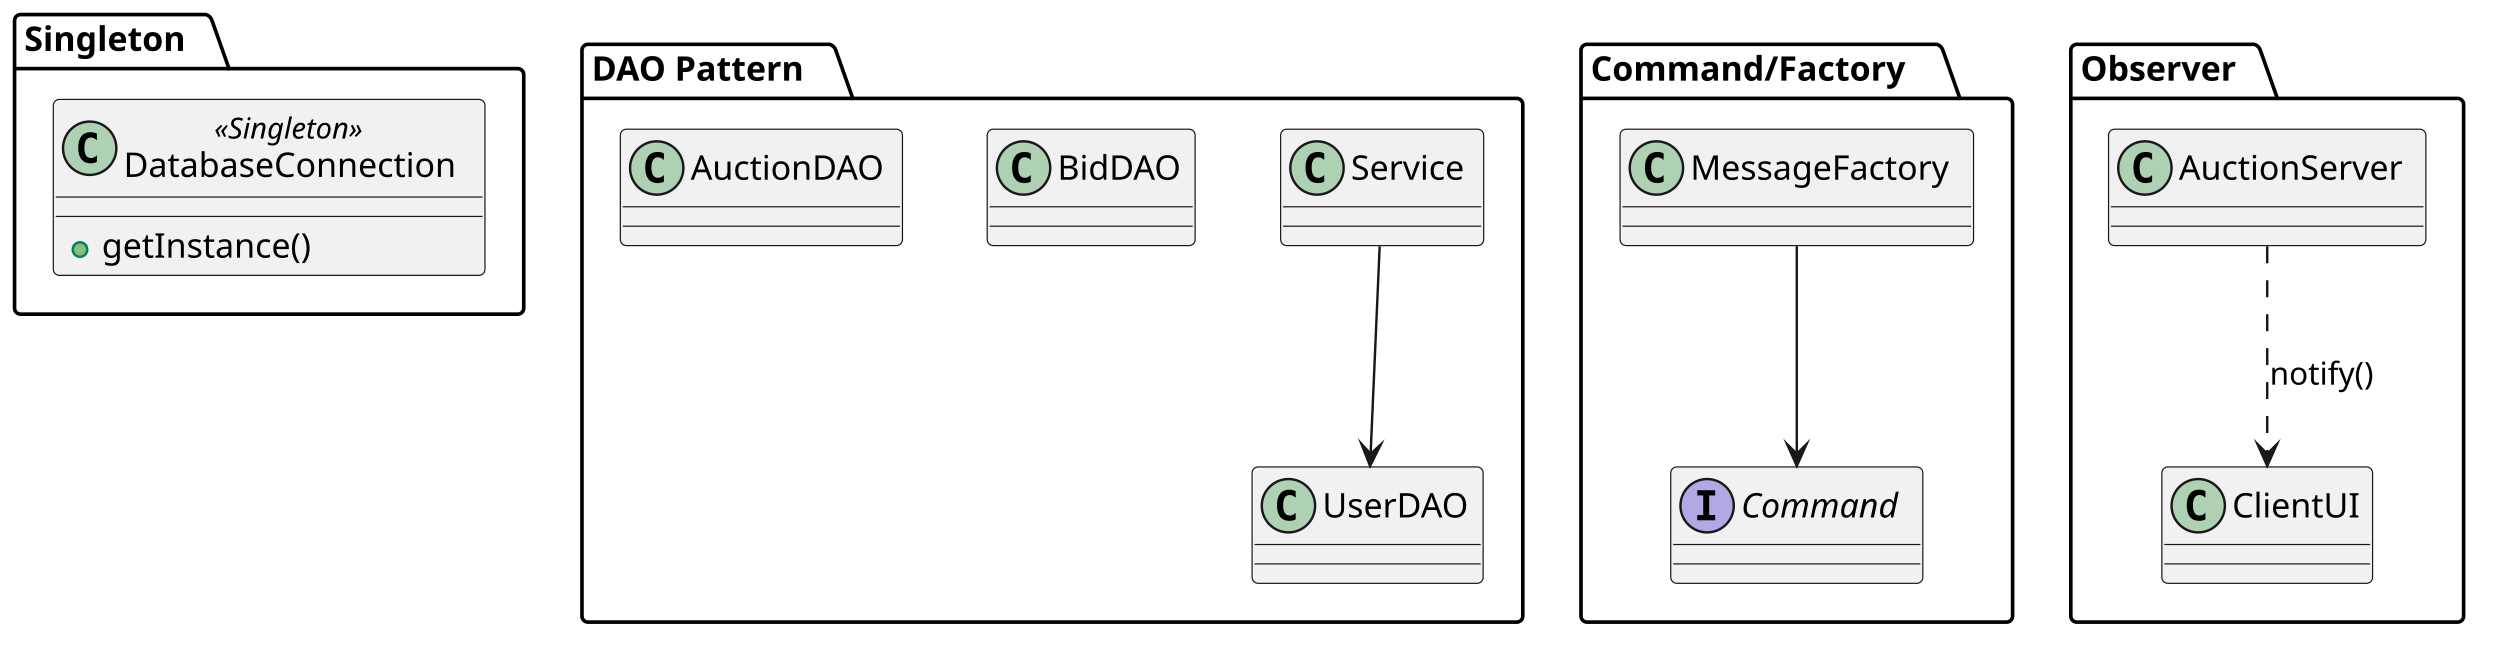
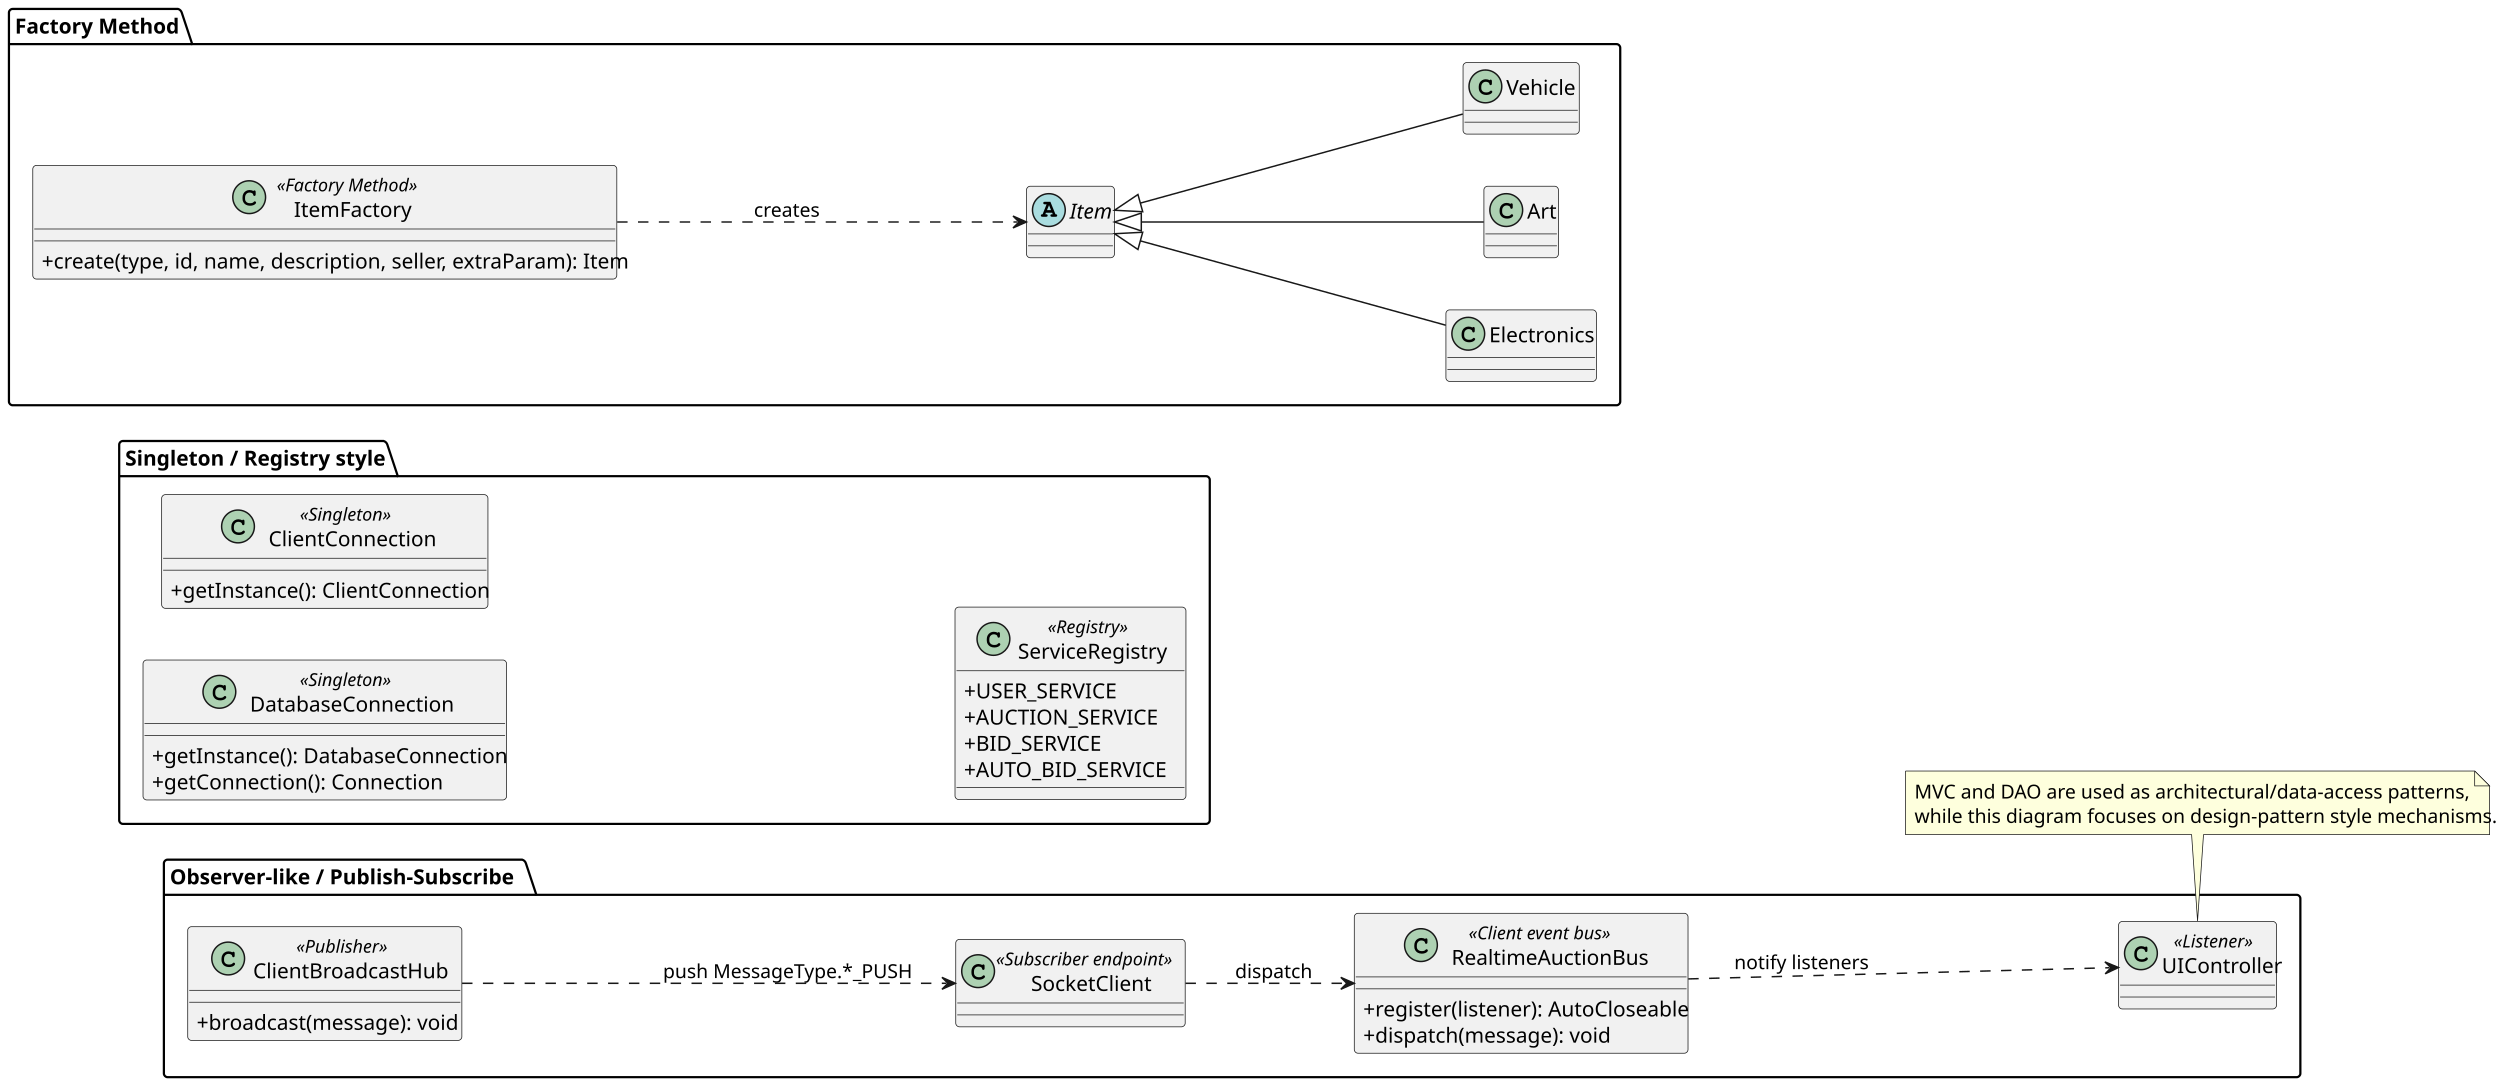
- <svg xmlns="http://www.w3.org/2000/svg" contentStyleType="text/css" data-diagram-type="CLASS" height="271px" preserveAspectRatio="none" style="width:1031px;height:271px;background:#FFFFFF;" version="1.1" viewBox="0 0 1031 271" width="1031px" zoomAndPan="magnify">
+ <svg xmlns="http://www.w3.org/2000/svg" contentStyleType="text/css" height="730px" preserveAspectRatio="none" style="width:1678px;height:730px;background:#FFFFFF;" version="1.1" viewBox="0 0 1678 730" width="1678px" zoomAndPan="magnify">
  <defs />
  <g>
-     <g class="cluster" data-qualified-name="Singleton" data-source-line="2" id="ent0001">
-       <path d="M8.5,6 L84.941,6 A3.75,3.75 0 0 1 87.441,8.5 L94.441,28.297 L213.5,28.297 A2.5,2.5 0 0 1 216,30.797 L216,127.06 A2.5,2.5 0 0 1 213.5,129.56 L8.5,129.56 A2.5,2.5 0 0 1 6,127.06 L6,8.5 A2.5,2.5 0 0 1 8.5,6" fill="none" style="stroke:#000000;stroke-width:1.5;" />
-       <line style="stroke:#000000;stroke-width:1.5;" x1="6" x2="94.441" y1="28.297" y2="28.297" />
-       <text fill="#000000" font-family="sans-serif" font-size="14" font-weight="700" lengthAdjust="spacing" textLength="75.441" x="10" y="20.995">Singleton</text>
+     <g id="cluster_Factory Method">
+       <path d="M8.5,6 L119.5,6 A3.75,3.75 0 0 1 122,8.5 L129,29.609 L1085,29.609 A2.5,2.5 0 0 1 1087.5,32.109 L1087.5,269.5 A2.5,2.5 0 0 1 1085,272 L8.5,272 A2.5,2.5 0 0 1 6,269.5 L6,8.5 A2.5,2.5 0 0 1 8.5,6 " fill="none" style="stroke:#000000;stroke-width:1.5;" />
+       <line style="stroke:#000000;stroke-width:1.5;" x1="6" x2="129" y1="29.609" y2="29.609" />
+       <text fill="#000000" font-family="sans-serif" font-size="14" font-weight="bold" lengthAdjust="spacing" textLength="110" x="10" y="22.533">Factory Method</text>
    </g>
-     <g class="cluster" data-qualified-name="DAO Pattern" data-source-line="8" id="ent0003">
-       <path d="M242.5,18.28 L342.19,18.28 A3.75,3.75 0 0 1 344.69,20.78 L351.69,40.577 L625.5,40.577 A2.5,2.5 0 0 1 628,43.077 L628,254.06 A2.5,2.5 0 0 1 625.5,256.56 L242.5,256.56 A2.5,2.5 0 0 1 240,254.06 L240,20.78 A2.5,2.5 0 0 1 242.5,18.28" fill="none" style="stroke:#000000;stroke-width:1.5;" />
-       <line style="stroke:#000000;stroke-width:1.5;" x1="240" x2="351.69" y1="40.577" y2="40.577" />
-       <text fill="#000000" font-family="sans-serif" font-size="14" font-weight="700" lengthAdjust="spacing" textLength="98.69" x="244" y="33.275">DAO Pattern</text>
+     <g id="cluster_Singleton / Registry style">
+       <path d="M82.5,296 L257.5,296 A3.75,3.75 0 0 1 260,298.5 L267,319.609 L809.5,319.609 A2.5,2.5 0 0 1 812,322.109 L812,550.5 A2.5,2.5 0 0 1 809.5,553 L82.5,553 A2.5,2.5 0 0 1 80,550.5 L80,298.5 A2.5,2.5 0 0 1 82.5,296 " fill="none" style="stroke:#000000;stroke-width:1.5;" />
+       <line style="stroke:#000000;stroke-width:1.5;" x1="80" x2="267" y1="319.609" y2="319.609" />
+       <text fill="#000000" font-family="sans-serif" font-size="14" font-weight="bold" lengthAdjust="spacing" textLength="174" x="84" y="312.533">Singleton / Registry style</text>
    </g>
-     <g class="cluster" data-qualified-name="Command.Factory" data-source-line="16" id="ent0009">
-       <path d="M654.5,18.28 L798.768,18.28 A3.75,3.75 0 0 1 801.268,20.78 L808.268,40.577 L827.5,40.577 A2.5,2.5 0 0 1 830,43.077 L830,254.06 A2.5,2.5 0 0 1 827.5,256.56 L654.5,256.56 A2.5,2.5 0 0 1 652,254.06 L652,20.78 A2.5,2.5 0 0 1 654.5,18.28" fill="none" style="stroke:#000000;stroke-width:1.5;" />
-       <line style="stroke:#000000;stroke-width:1.5;" x1="652" x2="808.268" y1="40.577" y2="40.577" />
-       <text fill="#000000" font-family="sans-serif" font-size="14" font-weight="700" lengthAdjust="spacing" textLength="143.268" x="656" y="33.275">Command/Factory</text>
+     <g id="cluster_Observer-like / Publish-Subscribe">
+       <path d="M112.5,577 L350.5,577 A3.75,3.75 0 0 1 353,579.5 L360,600.609 L1541.5,600.609 A2.5,2.5 0 0 1 1544,603.109 L1544,720.5 A2.5,2.5 0 0 1 1541.5,723 L112.5,723 A2.5,2.5 0 0 1 110,720.5 L110,579.5 A2.5,2.5 0 0 1 112.5,577 " fill="none" style="stroke:#000000;stroke-width:1.5;" />
+       <line style="stroke:#000000;stroke-width:1.5;" x1="110" x2="360" y1="600.609" y2="600.609" />
+       <text fill="#000000" font-family="sans-serif" font-size="14" font-weight="bold" lengthAdjust="spacing" textLength="237" x="114" y="593.533">Observer-like / Publish-Subscribe</text>
    </g>
-     <g class="cluster" data-qualified-name="Observer" data-source-line="22" id="ent0013">
-       <path d="M856.5,18.28 L929.681,18.28 A3.75,3.75 0 0 1 932.181,20.78 L939.181,40.577 L1013.5,40.577 A2.5,2.5 0 0 1 1016,43.077 L1016,254.06 A2.5,2.5 0 0 1 1013.5,256.56 L856.5,256.56 A2.5,2.5 0 0 1 854,254.06 L854,20.78 A2.5,2.5 0 0 1 856.5,18.28" fill="none" style="stroke:#000000;stroke-width:1.5;" />
-       <line style="stroke:#000000;stroke-width:1.5;" x1="854" x2="939.181" y1="40.577" y2="40.577" />
-       <text fill="#000000" font-family="sans-serif" font-size="14" font-weight="700" lengthAdjust="spacing" textLength="72.181" x="858" y="33.275">Observer</text>
+     <g id="elem_ItemFactory">
+       <rect codeLine="6" fill="#F1F1F1" height="76.312" id="ItemFactory" rx="2.5" ry="2.5" style="stroke:#181818;stroke-width:0.5;" width="392" x="22" y="111" />
+       <ellipse cx="167.25" cy="132.352" fill="#ADD1B2" rx="11" ry="11" style="stroke:#181818;stroke-width:1.0;" />
+       <path d="M170.016,128.227 Q170.172,128.008 170.359,127.898 Q170.547,127.789 170.766,127.789 Q171.141,127.789 171.375,128.055 Q171.609,128.305 171.609,128.914 L171.609,130.367 Q171.609,130.977 171.375,131.242 Q171.141,131.508 170.766,131.508 Q170.422,131.508 170.219,131.305 Q170.016,131.117 169.906,130.602 Q169.859,130.242 169.672,130.055 Q169.344,129.68 168.734,129.461 Q168.125,129.242 167.5,129.242 Q166.734,129.242 166.094,129.57 Q165.469,129.898 164.969,130.648 Q164.484,131.398 164.484,132.43 L164.484,133.523 Q164.484,134.758 165.375,135.586 Q166.266,136.398 167.859,136.398 Q168.797,136.398 169.453,136.148 Q169.844,135.992 170.266,135.555 Q170.531,135.289 170.672,135.211 Q170.828,135.133 171.031,135.133 Q171.359,135.133 171.609,135.398 Q171.875,135.648 171.875,135.992 Q171.875,136.336 171.531,136.742 Q171.031,137.32 170.234,137.648 Q169.156,138.102 167.859,138.102 Q166.344,138.102 165.141,137.477 Q164.156,136.977 163.469,135.914 Q162.781,134.836 162.781,133.555 L162.781,132.398 Q162.781,131.07 163.391,129.93 Q164.016,128.773 165.109,128.164 Q166.203,127.539 167.438,127.539 Q168.172,127.539 168.812,127.711 Q169.469,127.867 170.016,128.227 Z " fill="#000000" />
+       <text fill="#000000" font-family="sans-serif" font-size="12" font-style="italic" lengthAdjust="spacing" textLength="97" x="185.75" y="128.457">«Factory Method»</text>
+       <text fill="#000000" font-family="sans-serif" font-size="14" lengthAdjust="spacing" textLength="74" x="197.25" y="145.627">ItemFactory</text>
+       <line style="stroke:#181818;stroke-width:0.5;" x1="23" x2="413" y1="153.703" y2="153.703" />
+       <line style="stroke:#181818;stroke-width:0.5;" x1="23" x2="413" y1="161.703" y2="161.703" />
+       <text fill="#000000" font-family="sans-serif" font-size="14" lengthAdjust="spacing" textLength="380" x="28" y="180.236">+create(type, id, name, description, seller, extraParam): Item</text>
    </g>
-     <g class="entity" data-qualified-name="Singleton.DatabaseConnection" data-source-line="3" id="ent0002">
-       <rect fill="#F1F1F1" height="72.562" rx="2.5" ry="2.5" style="stroke:#181818;stroke-width:0.5;" width="178.016" x="21.99" y="41" />
-       <ellipse cx="36.99" cy="61.133" fill="#ADD1B2" rx="11" ry="11" style="stroke:#181818;stroke-width:1;" />
-       <path d="M39.959,66.773 Q39.381,67.07 38.74,67.211 Q38.099,67.367 37.396,67.367 Q34.896,67.367 33.568,65.727 Q32.256,64.07 32.256,60.945 Q32.256,57.82 33.568,56.164 Q34.896,54.508 37.396,54.508 Q38.099,54.508 38.74,54.664 Q39.396,54.82 39.959,55.117 L39.959,57.836 Q39.334,57.258 38.74,56.992 Q38.146,56.711 37.521,56.711 Q36.178,56.711 35.49,57.789 Q34.803,58.852 34.803,60.945 Q34.803,63.039 35.49,64.117 Q36.178,65.18 37.521,65.18 Q38.146,65.18 38.74,64.914 Q39.334,64.633 39.959,64.055 L39.959,66.773 Z " fill="#000000" />
-       <text fill="#000000" font-family="sans-serif" font-size="12" font-style="italic" lengthAdjust="spacing" textLength="71.356" x="88.32" y="57.139">«Singleton»</text>
-       <text fill="#000000" font-family="sans-serif" font-size="14" lengthAdjust="spacing" textLength="146.016" x="50.99" y="72.964">DatabaseConnection</text>
-       <line style="stroke:#181818;stroke-width:0.5;" x1="22.99" x2="199.006" y1="81.266" y2="81.266" />
-       <line style="stroke:#181818;stroke-width:0.5;" x1="22.99" x2="199.006" y1="89.266" y2="89.266" />
-       <g data-visibility-modifier="PUBLIC_METHOD">
-         <ellipse cx="32.99" cy="102.914" fill="#84BE84" rx="3" ry="3" style="stroke:#038048;stroke-width:1;" />
-       </g>
-       <text fill="#000000" font-family="sans-serif" font-size="14" lengthAdjust="spacing" textLength="93.461" x="41.99" y="106.261">getInstance()</text>
+     <g id="elem_Item">
+       <rect codeLine="9" fill="#F1F1F1" height="48" id="Item" rx="2.5" ry="2.5" style="stroke:#181818;stroke-width:0.5;" width="59" x="689" y="125" />
+       <ellipse cx="704" cy="141" fill="#A9DCDF" rx="11" ry="11" style="stroke:#181818;stroke-width:1.0;" />
+       <path d="M706.188,142.766 L702.047,142.766 L701.625,143.797 L702.047,143.797 Q702.656,143.797 702.922,144.031 Q703.188,144.266 703.188,144.656 Q703.188,145.031 702.922,145.266 Q702.656,145.5 702.047,145.5 L699.75,145.5 Q699.141,145.5 698.891,145.266 Q698.625,145.031 698.625,144.641 Q698.625,144.266 698.906,144.031 Q699.172,143.781 699.797,143.797 L702.469,137.141 L701.359,137.141 Q700.75,137.141 700.484,136.906 Q700.219,136.672 700.219,136.281 Q700.219,135.906 700.484,135.672 Q700.75,135.438 701.359,135.438 L705.031,135.438 L708.422,143.797 Q709.016,143.797 709.203,143.938 Q709.594,144.203 709.594,144.656 Q709.594,145.031 709.328,145.266 Q709.078,145.5 708.469,145.5 L706.172,145.5 Q705.562,145.5 705.297,145.266 Q705.031,145.031 705.031,144.641 Q705.031,144.266 705.297,144.031 Q705.562,143.797 706.172,143.797 L706.594,143.797 L706.188,142.766 Z M705.469,141.062 L704.109,137.688 L702.734,141.062 L705.469,141.062 Z " fill="#000000" />
+       <text fill="#000000" font-family="sans-serif" font-size="14" font-style="italic" lengthAdjust="spacing" textLength="27" x="718" y="146.728">Item</text>
+       <line style="stroke:#181818;stroke-width:0.5;" x1="690" x2="747" y1="157" y2="157" />
+       <line style="stroke:#181818;stroke-width:0.5;" x1="690" x2="747" y1="165" y2="165" />
    </g>
-     <g class="entity" data-qualified-name="DAO Pattern.UserDAO" data-source-line="9" id="ent0004">
-       <rect fill="#F1F1F1" height="48" rx="2.5" ry="2.5" style="stroke:#181818;stroke-width:0.5;" width="95.287" x="516.36" y="192.56" />
-       <ellipse cx="531.36" cy="208.56" fill="#ADD1B2" rx="11" ry="11" style="stroke:#181818;stroke-width:1;" />
-       <path d="M534.329,214.201 Q533.751,214.498 533.11,214.638 Q532.469,214.794 531.766,214.794 Q529.266,214.794 527.938,213.154 Q526.626,211.498 526.626,208.373 Q526.626,205.248 527.938,203.591 Q529.266,201.935 531.766,201.935 Q532.469,201.935 533.11,202.091 Q533.766,202.248 534.329,202.544 L534.329,205.263 Q533.704,204.685 533.11,204.419 Q532.516,204.138 531.891,204.138 Q530.548,204.138 529.86,205.216 Q529.173,206.279 529.173,208.373 Q529.173,210.466 529.86,211.544 Q530.548,212.607 531.891,212.607 Q532.516,212.607 533.11,212.341 Q533.704,212.06 534.329,211.482 L534.329,214.201 Z " fill="#000000" />
-       <text fill="#000000" font-family="sans-serif" font-size="14" lengthAdjust="spacing" textLength="63.287" x="545.36" y="213.407">UserDAO</text>
-       <line style="stroke:#181818;stroke-width:0.5;" x1="517.36" x2="610.647" y1="224.56" y2="224.56" />
-       <line style="stroke:#181818;stroke-width:0.5;" x1="517.36" x2="610.647" y1="232.56" y2="232.56" />
+     <g id="elem_Electronics">
+       <rect codeLine="10" fill="#F1F1F1" height="48" id="Electronics" rx="2.5" ry="2.5" style="stroke:#181818;stroke-width:0.5;" width="101" x="970.5" y="208" />
+       <ellipse cx="985.5" cy="224" fill="#ADD1B2" rx="11" ry="11" style="stroke:#181818;stroke-width:1.0;" />
+       <path d="M988.266,219.875 Q988.422,219.656 988.609,219.547 Q988.797,219.438 989.016,219.438 Q989.391,219.438 989.625,219.703 Q989.859,219.953 989.859,220.562 L989.859,222.016 Q989.859,222.625 989.625,222.891 Q989.391,223.156 989.016,223.156 Q988.672,223.156 988.469,222.953 Q988.266,222.766 988.156,222.25 Q988.109,221.891 987.922,221.703 Q987.594,221.328 986.984,221.109 Q986.375,220.891 985.75,220.891 Q984.984,220.891 984.344,221.219 Q983.719,221.547 983.219,222.297 Q982.734,223.047 982.734,224.078 L982.734,225.172 Q982.734,226.406 983.625,227.234 Q984.516,228.047 986.109,228.047 Q987.047,228.047 987.703,227.797 Q988.094,227.641 988.516,227.203 Q988.781,226.938 988.922,226.859 Q989.078,226.781 989.281,226.781 Q989.609,226.781 989.859,227.047 Q990.125,227.297 990.125,227.641 Q990.125,227.984 989.781,228.391 Q989.281,228.969 988.484,229.297 Q987.406,229.75 986.109,229.75 Q984.594,229.75 983.391,229.125 Q982.406,228.625 981.719,227.562 Q981.031,226.484 981.031,225.203 L981.031,224.047 Q981.031,222.719 981.641,221.578 Q982.266,220.422 983.359,219.812 Q984.453,219.188 985.688,219.188 Q986.422,219.188 987.062,219.359 Q987.719,219.516 988.266,219.875 Z " fill="#000000" />
+       <text fill="#000000" font-family="sans-serif" font-size="14" lengthAdjust="spacing" textLength="69" x="999.5" y="229.728">Electronics</text>
+       <line style="stroke:#181818;stroke-width:0.5;" x1="971.5" x2="1070.5" y1="240" y2="240" />
+       <line style="stroke:#181818;stroke-width:0.5;" x1="971.5" x2="1070.5" y1="248" y2="248" />
    </g>
-     <g class="entity" data-qualified-name="DAO Pattern.AuctionDAO" data-source-line="10" id="ent0005">
-       <rect fill="#F1F1F1" height="48" rx="2.5" ry="2.5" style="stroke:#181818;stroke-width:0.5;" width="116.342" x="255.83" y="53.28" />
-       <ellipse cx="270.83" cy="69.28" fill="#ADD1B2" rx="11" ry="11" style="stroke:#181818;stroke-width:1;" />
-       <path d="M273.799,74.921 Q273.221,75.218 272.58,75.358 Q271.939,75.514 271.236,75.514 Q268.736,75.514 267.408,73.874 Q266.096,72.218 266.096,69.093 Q266.096,65.968 267.408,64.311 Q268.736,62.655 271.236,62.655 Q271.939,62.655 272.58,62.811 Q273.236,62.968 273.799,63.264 L273.799,65.983 Q273.174,65.405 272.58,65.139 Q271.986,64.858 271.361,64.858 Q270.017,64.858 269.33,65.936 Q268.642,66.999 268.642,69.093 Q268.642,71.186 269.33,72.264 Q270.017,73.327 271.361,73.327 Q271.986,73.327 272.58,73.061 Q273.174,72.78 273.799,72.202 L273.799,74.921 Z " fill="#000000" />
-       <text fill="#000000" font-family="sans-serif" font-size="14" lengthAdjust="spacing" textLength="84.342" x="284.83" y="74.127">AuctionDAO</text>
-       <line style="stroke:#181818;stroke-width:0.5;" x1="256.83" x2="371.172" y1="85.28" y2="85.28" />
-       <line style="stroke:#181818;stroke-width:0.5;" x1="256.83" x2="371.172" y1="93.28" y2="93.28" />
+     <g id="elem_Art">
+       <rect codeLine="11" fill="#F1F1F1" height="48" id="Art" rx="2.5" ry="2.5" style="stroke:#181818;stroke-width:0.5;" width="50" x="996" y="125" />
+       <ellipse cx="1011" cy="141" fill="#ADD1B2" rx="11" ry="11" style="stroke:#181818;stroke-width:1.0;" />
+       <path d="M1013.766,136.875 Q1013.922,136.656 1014.109,136.547 Q1014.297,136.438 1014.516,136.438 Q1014.891,136.438 1015.125,136.703 Q1015.359,136.953 1015.359,137.562 L1015.359,139.016 Q1015.359,139.625 1015.125,139.891 Q1014.891,140.156 1014.516,140.156 Q1014.172,140.156 1013.969,139.953 Q1013.766,139.766 1013.656,139.25 Q1013.609,138.891 1013.422,138.703 Q1013.094,138.328 1012.484,138.109 Q1011.875,137.891 1011.25,137.891 Q1010.484,137.891 1009.844,138.219 Q1009.219,138.547 1008.719,139.297 Q1008.234,140.047 1008.234,141.078 L1008.234,142.172 Q1008.234,143.406 1009.125,144.234 Q1010.016,145.047 1011.609,145.047 Q1012.547,145.047 1013.203,144.797 Q1013.594,144.641 1014.016,144.203 Q1014.281,143.938 1014.422,143.859 Q1014.578,143.781 1014.781,143.781 Q1015.109,143.781 1015.359,144.047 Q1015.625,144.297 1015.625,144.641 Q1015.625,144.984 1015.281,145.391 Q1014.781,145.969 1013.984,146.297 Q1012.906,146.75 1011.609,146.75 Q1010.094,146.75 1008.891,146.125 Q1007.906,145.625 1007.219,144.562 Q1006.531,143.484 1006.531,142.203 L1006.531,141.047 Q1006.531,139.719 1007.141,138.578 Q1007.766,137.422 1008.859,136.812 Q1009.953,136.188 1011.188,136.188 Q1011.922,136.188 1012.562,136.359 Q1013.219,136.516 1013.766,136.875 Z " fill="#000000" />
+       <text fill="#000000" font-family="sans-serif" font-size="14" lengthAdjust="spacing" textLength="18" x="1025" y="146.728">Art</text>
+       <line style="stroke:#181818;stroke-width:0.5;" x1="997" x2="1045" y1="157" y2="157" />
+       <line style="stroke:#181818;stroke-width:0.5;" x1="997" x2="1045" y1="165" y2="165" />
    </g>
-     <g class="entity" data-qualified-name="DAO Pattern.BidDAO" data-source-line="11" id="ent0006">
-       <rect fill="#F1F1F1" height="48" rx="2.5" ry="2.5" style="stroke:#181818;stroke-width:0.5;" width="85.758" x="407.12" y="53.28" />
-       <ellipse cx="422.12" cy="69.28" fill="#ADD1B2" rx="11" ry="11" style="stroke:#181818;stroke-width:1;" />
-       <path d="M425.089,74.921 Q424.511,75.218 423.87,75.358 Q423.229,75.514 422.526,75.514 Q420.026,75.514 418.698,73.874 Q417.386,72.218 417.386,69.093 Q417.386,65.968 418.698,64.311 Q420.026,62.655 422.526,62.655 Q423.229,62.655 423.87,62.811 Q424.526,62.968 425.089,63.264 L425.089,65.983 Q424.464,65.405 423.87,65.139 Q423.276,64.858 422.651,64.858 Q421.308,64.858 420.62,65.936 Q419.933,66.999 419.933,69.093 Q419.933,71.186 420.62,72.264 Q421.308,73.327 422.651,73.327 Q423.276,73.327 423.87,73.061 Q424.464,72.78 425.089,72.202 L425.089,74.921 Z " fill="#000000" />
-       <text fill="#000000" font-family="sans-serif" font-size="14" lengthAdjust="spacing" textLength="53.758" x="436.12" y="74.127">BidDAO</text>
-       <line style="stroke:#181818;stroke-width:0.5;" x1="408.12" x2="491.878" y1="85.28" y2="85.28" />
-       <line style="stroke:#181818;stroke-width:0.5;" x1="408.12" x2="491.878" y1="93.28" y2="93.28" />
+     <g id="elem_Vehicle">
+       <rect codeLine="12" fill="#F1F1F1" height="48" id="Vehicle" rx="2.5" ry="2.5" style="stroke:#181818;stroke-width:0.5;" width="78" x="982" y="42" />
+       <ellipse cx="997" cy="58" fill="#ADD1B2" rx="11" ry="11" style="stroke:#181818;stroke-width:1.0;" />
+       <path d="M999.766,53.875 Q999.922,53.656 1000.109,53.547 Q1000.297,53.438 1000.516,53.438 Q1000.891,53.438 1001.125,53.703 Q1001.359,53.953 1001.359,54.562 L1001.359,56.016 Q1001.359,56.625 1001.125,56.891 Q1000.891,57.156 1000.516,57.156 Q1000.172,57.156 999.969,56.953 Q999.766,56.766 999.656,56.25 Q999.609,55.891 999.422,55.703 Q999.094,55.328 998.484,55.109 Q997.875,54.891 997.25,54.891 Q996.484,54.891 995.844,55.219 Q995.219,55.547 994.719,56.297 Q994.234,57.047 994.234,58.078 L994.234,59.172 Q994.234,60.406 995.125,61.234 Q996.016,62.047 997.609,62.047 Q998.547,62.047 999.203,61.797 Q999.594,61.641 1000.016,61.203 Q1000.281,60.938 1000.422,60.859 Q1000.578,60.781 1000.781,60.781 Q1001.109,60.781 1001.359,61.047 Q1001.625,61.297 1001.625,61.641 Q1001.625,61.984 1001.281,62.391 Q1000.781,62.969 999.984,63.297 Q998.906,63.75 997.609,63.75 Q996.094,63.75 994.891,63.125 Q993.906,62.625 993.219,61.562 Q992.531,60.484 992.531,59.203 L992.531,58.047 Q992.531,56.719 993.141,55.578 Q993.766,54.422 994.859,53.812 Q995.953,53.188 997.188,53.188 Q997.922,53.188 998.562,53.359 Q999.219,53.516 999.766,53.875 Z " fill="#000000" />
+       <text fill="#000000" font-family="sans-serif" font-size="14" lengthAdjust="spacing" textLength="46" x="1011" y="63.728">Vehicle</text>
+       <line style="stroke:#181818;stroke-width:0.5;" x1="983" x2="1059" y1="74" y2="74" />
+       <line style="stroke:#181818;stroke-width:0.5;" x1="983" x2="1059" y1="82" y2="82" />
    </g>
-     <g class="entity" data-qualified-name="DAO Pattern.Service" data-source-line="12" id="ent0007">
-       <rect fill="#F1F1F1" height="48" rx="2.5" ry="2.5" style="stroke:#181818;stroke-width:0.5;" width="83.741" x="528.13" y="53.28" />
-       <ellipse cx="543.13" cy="69.28" fill="#ADD1B2" rx="11" ry="11" style="stroke:#181818;stroke-width:1;" />
-       <path d="M546.099,74.921 Q545.521,75.218 544.88,75.358 Q544.239,75.514 543.536,75.514 Q541.036,75.514 539.708,73.874 Q538.396,72.218 538.396,69.093 Q538.396,65.968 539.708,64.311 Q541.036,62.655 543.536,62.655 Q544.239,62.655 544.88,62.811 Q545.536,62.968 546.099,63.264 L546.099,65.983 Q545.474,65.405 544.88,65.139 Q544.286,64.858 543.661,64.858 Q542.317,64.858 541.63,65.936 Q540.942,66.999 540.942,69.093 Q540.942,71.186 541.63,72.264 Q542.317,73.327 543.661,73.327 Q544.286,73.327 544.88,73.061 Q545.474,72.78 546.099,72.202 L546.099,74.921 Z " fill="#000000" />
-       <text fill="#000000" font-family="sans-serif" font-size="14" lengthAdjust="spacing" textLength="51.741" x="557.13" y="74.127">Service</text>
-       <line style="stroke:#181818;stroke-width:0.5;" x1="529.13" x2="610.871" y1="85.28" y2="85.28" />
-       <line style="stroke:#181818;stroke-width:0.5;" x1="529.13" x2="610.871" y1="93.28" y2="93.28" />
+     <g id="elem_DatabaseConnection">
+       <rect codeLine="21" fill="#F1F1F1" height="93.922" id="DatabaseConnection" rx="2.5" ry="2.5" style="stroke:#181818;stroke-width:0.5;" width="244" x="96" y="443" />
+       <ellipse cx="147.25" cy="464.352" fill="#ADD1B2" rx="11" ry="11" style="stroke:#181818;stroke-width:1.0;" />
+       <path d="M150.016,460.227 Q150.172,460.008 150.359,459.898 Q150.547,459.789 150.766,459.789 Q151.141,459.789 151.375,460.055 Q151.609,460.305 151.609,460.914 L151.609,462.367 Q151.609,462.977 151.375,463.242 Q151.141,463.508 150.766,463.508 Q150.422,463.508 150.219,463.305 Q150.016,463.117 149.906,462.602 Q149.859,462.242 149.672,462.055 Q149.344,461.68 148.734,461.461 Q148.125,461.242 147.5,461.242 Q146.734,461.242 146.094,461.57 Q145.469,461.898 144.969,462.648 Q144.484,463.398 144.484,464.43 L144.484,465.523 Q144.484,466.758 145.375,467.586 Q146.266,468.398 147.859,468.398 Q148.797,468.398 149.453,468.148 Q149.844,467.992 150.266,467.555 Q150.531,467.289 150.672,467.211 Q150.828,467.133 151.031,467.133 Q151.359,467.133 151.609,467.398 Q151.875,467.648 151.875,467.992 Q151.875,468.336 151.531,468.742 Q151.031,469.32 150.234,469.648 Q149.156,470.102 147.859,470.102 Q146.344,470.102 145.141,469.477 Q144.156,468.977 143.469,467.914 Q142.781,466.836 142.781,465.555 L142.781,464.398 Q142.781,463.07 143.391,461.93 Q144.016,460.773 145.109,460.164 Q146.203,459.539 147.438,459.539 Q148.172,459.539 148.812,459.711 Q149.469,459.867 150.016,460.227 Z " fill="#000000" />
+       <text fill="#000000" font-family="sans-serif" font-size="12" font-style="italic" lengthAdjust="spacing" textLength="66" x="201.25" y="460.457">«Singleton»</text>
+       <text fill="#000000" font-family="sans-serif" font-size="14" lengthAdjust="spacing" textLength="133" x="167.75" y="477.627">DatabaseConnection</text>
+       <line style="stroke:#181818;stroke-width:0.5;" x1="97" x2="339" y1="485.703" y2="485.703" />
+       <line style="stroke:#181818;stroke-width:0.5;" x1="97" x2="339" y1="493.703" y2="493.703" />
+       <text fill="#000000" font-family="sans-serif" font-size="14" lengthAdjust="spacing" textLength="232" x="102" y="512.236">+getInstance(): DatabaseConnection</text>
+       <text fill="#000000" font-family="sans-serif" font-size="14" lengthAdjust="spacing" textLength="190" x="102" y="529.846">+getConnection(): Connection</text>
    </g>
-     <g class="entity" data-qualified-name="Command.Factory.Command" data-source-line="17" id="ent0010">
-       <rect fill="#F1F1F1" height="48" rx="2.5" ry="2.5" style="stroke:#181818;stroke-width:0.5;" width="103.955" x="689.02" y="192.56" />
-       <ellipse cx="704.02" cy="208.56" fill="#B4A7E5" rx="11" ry="11" style="stroke:#181818;stroke-width:1;" />
-       <path d="M699.942,204.326 L699.942,202.169 L707.332,202.169 L707.332,204.326 L704.864,204.326 L704.864,212.404 L707.332,212.404 L707.332,214.56 L699.942,214.56 L699.942,212.404 L702.411,212.404 L702.411,204.326 L699.942,204.326 Z " fill="#000000" />
-       <text fill="#000000" font-family="sans-serif" font-size="14" font-style="italic" lengthAdjust="spacing" textLength="71.955" x="718.02" y="213.407">Command</text>
-       <line style="stroke:#181818;stroke-width:0.5;" x1="690.02" x2="791.975" y1="224.56" y2="224.56" />
-       <line style="stroke:#181818;stroke-width:0.5;" x1="690.02" x2="791.975" y1="232.56" y2="232.56" />
+     <g id="elem_ClientConnection">
+       <rect codeLine="26" fill="#F1F1F1" height="76.312" id="ClientConnection" rx="2.5" ry="2.5" style="stroke:#181818;stroke-width:0.5;" width="219" x="108.5" y="332" />
+       <ellipse cx="159.75" cy="353.352" fill="#ADD1B2" rx="11" ry="11" style="stroke:#181818;stroke-width:1.0;" />
+       <path d="M162.516,349.227 Q162.672,349.008 162.859,348.898 Q163.047,348.789 163.266,348.789 Q163.641,348.789 163.875,349.055 Q164.109,349.305 164.109,349.914 L164.109,351.367 Q164.109,351.977 163.875,352.242 Q163.641,352.508 163.266,352.508 Q162.922,352.508 162.719,352.305 Q162.516,352.117 162.406,351.602 Q162.359,351.242 162.172,351.055 Q161.844,350.68 161.234,350.461 Q160.625,350.242 160,350.242 Q159.234,350.242 158.594,350.57 Q157.969,350.898 157.469,351.648 Q156.984,352.398 156.984,353.43 L156.984,354.523 Q156.984,355.758 157.875,356.586 Q158.766,357.398 160.359,357.398 Q161.297,357.398 161.953,357.148 Q162.344,356.992 162.766,356.555 Q163.031,356.289 163.172,356.211 Q163.328,356.133 163.531,356.133 Q163.859,356.133 164.109,356.398 Q164.375,356.648 164.375,356.992 Q164.375,357.336 164.031,357.742 Q163.531,358.32 162.734,358.648 Q161.656,359.102 160.359,359.102 Q158.844,359.102 157.641,358.477 Q156.656,357.977 155.969,356.914 Q155.281,355.836 155.281,354.555 L155.281,353.398 Q155.281,352.07 155.891,350.93 Q156.516,349.773 157.609,349.164 Q158.703,348.539 159.938,348.539 Q160.672,348.539 161.312,348.711 Q161.969,348.867 162.516,349.227 Z " fill="#000000" />
+       <text fill="#000000" font-family="sans-serif" font-size="12" font-style="italic" lengthAdjust="spacing" textLength="66" x="201.25" y="349.457">«Singleton»</text>
+       <text fill="#000000" font-family="sans-serif" font-size="14" lengthAdjust="spacing" textLength="108" x="180.25" y="366.627">ClientConnection</text>
+       <line style="stroke:#181818;stroke-width:0.5;" x1="109.5" x2="326.5" y1="374.703" y2="374.703" />
+       <line style="stroke:#181818;stroke-width:0.5;" x1="109.5" x2="326.5" y1="382.703" y2="382.703" />
+       <text fill="#000000" font-family="sans-serif" font-size="14" lengthAdjust="spacing" textLength="207" x="114.5" y="401.236">+getInstance(): ClientConnection</text>
    </g>
-     <g class="entity" data-qualified-name="Command.Factory.MessageFactory" data-source-line="18" id="ent0011">
-       <rect fill="#F1F1F1" height="48" rx="2.5" ry="2.5" style="stroke:#181818;stroke-width:0.5;" width="145.784" x="668.11" y="53.28" />
-       <ellipse cx="683.11" cy="69.28" fill="#ADD1B2" rx="11" ry="11" style="stroke:#181818;stroke-width:1;" />
-       <path d="M686.079,74.921 Q685.501,75.218 684.86,75.358 Q684.219,75.514 683.516,75.514 Q681.016,75.514 679.688,73.874 Q678.376,72.218 678.376,69.093 Q678.376,65.968 679.688,64.311 Q681.016,62.655 683.516,62.655 Q684.219,62.655 684.86,62.811 Q685.516,62.968 686.079,63.264 L686.079,65.983 Q685.454,65.405 684.86,65.139 Q684.266,64.858 683.641,64.858 Q682.298,64.858 681.61,65.936 Q680.923,66.999 680.923,69.093 Q680.923,71.186 681.61,72.264 Q682.298,73.327 683.641,73.327 Q684.266,73.327 684.86,73.061 Q685.454,72.78 686.079,72.202 L686.079,74.921 Z " fill="#000000" />
-       <text fill="#000000" font-family="sans-serif" font-size="14" lengthAdjust="spacing" textLength="113.784" x="697.11" y="74.127">MessageFactory</text>
-       <line style="stroke:#181818;stroke-width:0.5;" x1="669.11" x2="812.894" y1="85.28" y2="85.28" />
-       <line style="stroke:#181818;stroke-width:0.5;" x1="669.11" x2="812.894" y1="93.28" y2="93.28" />
+     <g id="elem_ServiceRegistry">
+       <rect codeLine="30" fill="#F1F1F1" height="129.141" id="ServiceRegistry" rx="2.5" ry="2.5" style="stroke:#181818;stroke-width:0.5;" width="155" x="641" y="407.5" />
+       <ellipse cx="666.8" cy="428.852" fill="#ADD1B2" rx="11" ry="11" style="stroke:#181818;stroke-width:1.0;" />
+       <path d="M669.566,424.727 Q669.722,424.508 669.909,424.398 Q670.097,424.289 670.316,424.289 Q670.691,424.289 670.925,424.555 Q671.159,424.805 671.159,425.414 L671.159,426.867 Q671.159,427.477 670.925,427.742 Q670.691,428.008 670.316,428.008 Q669.972,428.008 669.769,427.805 Q669.566,427.617 669.456,427.102 Q669.409,426.742 669.222,426.555 Q668.894,426.18 668.284,425.961 Q667.675,425.742 667.05,425.742 Q666.284,425.742 665.644,426.07 Q665.019,426.398 664.519,427.148 Q664.034,427.898 664.034,428.93 L664.034,430.023 Q664.034,431.258 664.925,432.086 Q665.816,432.898 667.409,432.898 Q668.347,432.898 669.003,432.648 Q669.394,432.492 669.816,432.055 Q670.081,431.789 670.222,431.711 Q670.378,431.633 670.581,431.633 Q670.909,431.633 671.159,431.898 Q671.425,432.148 671.425,432.492 Q671.425,432.836 671.081,433.242 Q670.581,433.82 669.784,434.148 Q668.706,434.602 667.409,434.602 Q665.894,434.602 664.691,433.977 Q663.706,433.477 663.019,432.414 Q662.331,431.336 662.331,430.055 L662.331,428.898 Q662.331,427.57 662.941,426.43 Q663.566,425.273 664.659,424.664 Q665.753,424.039 666.987,424.039 Q667.722,424.039 668.362,424.211 Q669.019,424.367 669.566,424.727 Z " fill="#000000" />
+       <text fill="#000000" font-family="sans-serif" font-size="12" font-style="italic" lengthAdjust="spacing" textLength="59" x="703.2" y="424.957">«Registry»</text>
+       <text fill="#000000" font-family="sans-serif" font-size="14" lengthAdjust="spacing" textLength="99" x="683.2" y="442.127">ServiceRegistry</text>
+       <line style="stroke:#181818;stroke-width:0.5;" x1="642" x2="795" y1="450.203" y2="450.203" />
+       <text fill="#000000" font-family="sans-serif" font-size="14" lengthAdjust="spacing" textLength="112" x="647" y="468.736">+USER_SERVICE</text>
+       <text fill="#000000" font-family="sans-serif" font-size="14" lengthAdjust="spacing" textLength="135" x="647" y="486.346">+AUCTION_SERVICE</text>
+       <text fill="#000000" font-family="sans-serif" font-size="14" lengthAdjust="spacing" textLength="97" x="647" y="503.955">+BID_SERVICE</text>
+       <text fill="#000000" font-family="sans-serif" font-size="14" lengthAdjust="spacing" textLength="143" x="647" y="521.564">+AUTO_BID_SERVICE</text>
+       <line style="stroke:#181818;stroke-width:0.5;" x1="642" x2="795" y1="528.641" y2="528.641" />
    </g>
-     <g class="entity" data-qualified-name="Observer.AuctionServer" data-source-line="23" id="ent0014">
-       <rect fill="#F1F1F1" height="48" rx="2.5" ry="2.5" style="stroke:#181818;stroke-width:0.5;" width="130.875" x="869.56" y="53.28" />
-       <ellipse cx="884.56" cy="69.28" fill="#ADD1B2" rx="11" ry="11" style="stroke:#181818;stroke-width:1;" />
-       <path d="M887.529,74.921 Q886.951,75.218 886.31,75.358 Q885.669,75.514 884.966,75.514 Q882.466,75.514 881.138,73.874 Q879.826,72.218 879.826,69.093 Q879.826,65.968 881.138,64.311 Q882.466,62.655 884.966,62.655 Q885.669,62.655 886.31,62.811 Q886.966,62.968 887.529,63.264 L887.529,65.983 Q886.904,65.405 886.31,65.139 Q885.716,64.858 885.091,64.858 Q883.747,64.858 883.06,65.936 Q882.372,66.999 882.372,69.093 Q882.372,71.186 883.06,72.264 Q883.747,73.327 885.091,73.327 Q885.716,73.327 886.31,73.061 Q886.904,72.78 887.529,72.202 L887.529,74.921 Z " fill="#000000" />
-       <text fill="#000000" font-family="sans-serif" font-size="14" lengthAdjust="spacing" textLength="98.875" x="898.56" y="74.127">AuctionServer</text>
-       <line style="stroke:#181818;stroke-width:0.5;" x1="870.56" x2="999.435" y1="85.28" y2="85.28" />
-       <line style="stroke:#181818;stroke-width:0.5;" x1="870.56" x2="999.435" y1="93.28" y2="93.28" />
+     <g id="elem_ClientBroadcastHub">
+       <rect codeLine="39" fill="#F1F1F1" height="76.312" id="ClientBroadcastHub" rx="2.5" ry="2.5" style="stroke:#181818;stroke-width:0.5;" width="184" x="126" y="622" />
+       <ellipse cx="153.15" cy="643.352" fill="#ADD1B2" rx="11" ry="11" style="stroke:#181818;stroke-width:1.0;" />
+       <path d="M155.916,639.227 Q156.072,639.008 156.259,638.898 Q156.447,638.789 156.666,638.789 Q157.041,638.789 157.275,639.055 Q157.509,639.305 157.509,639.914 L157.509,641.367 Q157.509,641.977 157.275,642.242 Q157.041,642.508 156.666,642.508 Q156.322,642.508 156.119,642.305 Q155.916,642.117 155.806,641.602 Q155.759,641.242 155.572,641.055 Q155.244,640.68 154.634,640.461 Q154.025,640.242 153.4,640.242 Q152.634,640.242 151.994,640.57 Q151.369,640.898 150.869,641.648 Q150.384,642.398 150.384,643.43 L150.384,644.523 Q150.384,645.758 151.275,646.586 Q152.166,647.398 153.759,647.398 Q154.697,647.398 155.353,647.148 Q155.744,646.992 156.166,646.555 Q156.431,646.289 156.572,646.211 Q156.728,646.133 156.931,646.133 Q157.259,646.133 157.509,646.398 Q157.775,646.648 157.775,646.992 Q157.775,647.336 157.431,647.742 Q156.931,648.32 156.134,648.648 Q155.056,649.102 153.759,649.102 Q152.244,649.102 151.041,648.477 Q150.056,647.977 149.369,646.914 Q148.681,645.836 148.681,644.555 L148.681,643.398 Q148.681,642.07 149.291,640.93 Q149.916,639.773 151.009,639.164 Q152.103,638.539 153.338,638.539 Q154.072,638.539 154.713,638.711 Q155.369,638.867 155.916,639.227 Z " fill="#000000" />
+       <text fill="#000000" font-family="sans-serif" font-size="12" font-style="italic" lengthAdjust="spacing" textLength="67" x="198.85" y="639.457">«Publisher»</text>
+       <text fill="#000000" font-family="sans-serif" font-size="14" lengthAdjust="spacing" textLength="125" x="169.85" y="656.627">ClientBroadcastHub</text>
+       <line style="stroke:#181818;stroke-width:0.5;" x1="127" x2="309" y1="664.703" y2="664.703" />
+       <line style="stroke:#181818;stroke-width:0.5;" x1="127" x2="309" y1="672.703" y2="672.703" />
+       <text fill="#000000" font-family="sans-serif" font-size="14" lengthAdjust="spacing" textLength="172" x="132" y="691.236">+broadcast(message): void</text>
    </g>
-     <g class="entity" data-qualified-name="Observer.ClientUI" data-source-line="24" id="ent0015">
-       <rect fill="#F1F1F1" height="48" rx="2.5" ry="2.5" style="stroke:#181818;stroke-width:0.5;" width="86.906" x="891.55" y="192.56" />
-       <ellipse cx="906.55" cy="208.56" fill="#ADD1B2" rx="11" ry="11" style="stroke:#181818;stroke-width:1;" />
-       <path d="M909.519,214.201 Q908.941,214.498 908.3,214.638 Q907.659,214.794 906.956,214.794 Q904.456,214.794 903.128,213.154 Q901.816,211.498 901.816,208.373 Q901.816,205.248 903.128,203.591 Q904.456,201.935 906.956,201.935 Q907.659,201.935 908.3,202.091 Q908.956,202.248 909.519,202.544 L909.519,205.263 Q908.894,204.685 908.3,204.419 Q907.706,204.138 907.081,204.138 Q905.737,204.138 905.05,205.216 Q904.362,206.279 904.362,208.373 Q904.362,210.466 905.05,211.544 Q905.737,212.607 907.081,212.607 Q907.706,212.607 908.3,212.341 Q908.894,212.06 909.519,211.482 L909.519,214.201 Z " fill="#000000" />
-       <text fill="#000000" font-family="sans-serif" font-size="14" lengthAdjust="spacing" textLength="54.906" x="920.55" y="213.407">ClientUI</text>
-       <line style="stroke:#181818;stroke-width:0.5;" x1="892.55" x2="977.456" y1="224.56" y2="224.56" />
-       <line style="stroke:#181818;stroke-width:0.5;" x1="892.55" x2="977.456" y1="232.56" y2="232.56" />
+     <g id="elem_SocketClient">
+       <rect codeLine="42" fill="#F1F1F1" height="58.703" id="SocketClient" rx="2.5" ry="2.5" style="stroke:#181818;stroke-width:0.5;" width="154" x="641.5" y="630.5" />
+       <ellipse cx="656.5" cy="651.852" fill="#ADD1B2" rx="11" ry="11" style="stroke:#181818;stroke-width:1.0;" />
+       <path d="M659.266,647.727 Q659.422,647.508 659.609,647.398 Q659.797,647.289 660.016,647.289 Q660.391,647.289 660.625,647.555 Q660.859,647.805 660.859,648.414 L660.859,649.867 Q660.859,650.477 660.625,650.742 Q660.391,651.008 660.016,651.008 Q659.672,651.008 659.469,650.805 Q659.266,650.617 659.156,650.102 Q659.109,649.742 658.922,649.555 Q658.594,649.18 657.984,648.961 Q657.375,648.742 656.75,648.742 Q655.984,648.742 655.344,649.07 Q654.719,649.398 654.219,650.148 Q653.734,650.898 653.734,651.93 L653.734,653.023 Q653.734,654.258 654.625,655.086 Q655.516,655.898 657.109,655.898 Q658.047,655.898 658.703,655.648 Q659.094,655.492 659.516,655.055 Q659.781,654.789 659.922,654.711 Q660.078,654.633 660.281,654.633 Q660.609,654.633 660.859,654.898 Q661.125,655.148 661.125,655.492 Q661.125,655.836 660.781,656.242 Q660.281,656.82 659.484,657.148 Q658.406,657.602 657.109,657.602 Q655.594,657.602 654.391,656.977 Q653.406,656.477 652.719,655.414 Q652.031,654.336 652.031,653.055 L652.031,651.898 Q652.031,650.57 652.641,649.43 Q653.266,648.273 654.359,647.664 Q655.453,647.039 656.688,647.039 Q657.422,647.039 658.062,647.211 Q658.719,647.367 659.266,647.727 Z " fill="#000000" />
+       <text fill="#000000" font-family="sans-serif" font-size="12" font-style="italic" lengthAdjust="spacing" textLength="126" x="668.5" y="647.957">«Subscriber endpoint»</text>
+       <text fill="#000000" font-family="sans-serif" font-size="14" lengthAdjust="spacing" textLength="79" x="692" y="665.127">SocketClient</text>
+       <line style="stroke:#181818;stroke-width:0.5;" x1="642.5" x2="794.5" y1="673.203" y2="673.203" />
+       <line style="stroke:#181818;stroke-width:0.5;" x1="642.5" x2="794.5" y1="681.203" y2="681.203" />
    </g>
-     <g class="link" data-entity-1="ent0007" data-entity-2="ent0004" data-link-type="dependency" data-source-line="13" id="lnk8">
-       <path codeLine="13" d="M568.98,101.57 C567.88,126.81 566.349,161.875 565.239,187.165" fill="none" id="Service-to-UserDAO" style="stroke:#181818;stroke-width:1;" />
-       <polygon fill="#181818" points="565.02,192.16,569.411,183.344,565.239,187.165,561.418,182.993,565.02,192.16" style="stroke:#181818;stroke-width:1;stroke-linejoin:miter;stroke-miterlimit:10;" />
+     <g id="elem_RealtimeAuctionBus">
+       <rect codeLine="43" fill="#F1F1F1" height="93.922" id="RealtimeAuctionBus" rx="2.5" ry="2.5" style="stroke:#181818;stroke-width:0.5;" width="224" x="909" y="613" />
+       <ellipse cx="953.75" cy="634.352" fill="#ADD1B2" rx="11" ry="11" style="stroke:#181818;stroke-width:1.0;" />
+       <path d="M956.516,630.227 Q956.672,630.008 956.859,629.898 Q957.047,629.789 957.266,629.789 Q957.641,629.789 957.875,630.055 Q958.109,630.305 958.109,630.914 L958.109,632.367 Q958.109,632.977 957.875,633.242 Q957.641,633.508 957.266,633.508 Q956.922,633.508 956.719,633.305 Q956.516,633.117 956.406,632.602 Q956.359,632.242 956.172,632.055 Q955.844,631.68 955.234,631.461 Q954.625,631.242 954,631.242 Q953.234,631.242 952.594,631.57 Q951.969,631.898 951.469,632.648 Q950.984,633.398 950.984,634.43 L950.984,635.523 Q950.984,636.758 951.875,637.586 Q952.766,638.398 954.359,638.398 Q955.297,638.398 955.953,638.148 Q956.344,637.992 956.766,637.555 Q957.031,637.289 957.172,637.211 Q957.328,637.133 957.531,637.133 Q957.859,637.133 958.109,637.398 Q958.375,637.648 958.375,637.992 Q958.375,638.336 958.031,638.742 Q957.531,639.32 956.734,639.648 Q955.656,640.102 954.359,640.102 Q952.844,640.102 951.641,639.477 Q950.656,638.977 949.969,637.914 Q949.281,636.836 949.281,635.555 L949.281,634.398 Q949.281,633.07 949.891,631.93 Q950.516,630.773 951.609,630.164 Q952.703,629.539 953.938,629.539 Q954.672,629.539 955.312,629.711 Q955.969,629.867 956.516,630.227 Z " fill="#000000" />
+       <text fill="#000000" font-family="sans-serif" font-size="12" font-style="italic" lengthAdjust="spacing" textLength="103" x="985.75" y="630.457">«Client event bus»</text>
+       <text fill="#000000" font-family="sans-serif" font-size="14" lengthAdjust="spacing" textLength="126" x="974.25" y="647.627">RealtimeAuctionBus</text>
+       <line style="stroke:#181818;stroke-width:0.5;" x1="910" x2="1132" y1="655.703" y2="655.703" />
+       <line style="stroke:#181818;stroke-width:0.5;" x1="910" x2="1132" y1="663.703" y2="663.703" />
+       <text fill="#000000" font-family="sans-serif" font-size="14" lengthAdjust="spacing" textLength="212" x="915" y="682.236">+register(listener): AutoCloseable</text>
+       <text fill="#000000" font-family="sans-serif" font-size="14" lengthAdjust="spacing" textLength="162" x="915" y="699.846">+dispatch(message): void</text>
    </g>
-     <g class="link" data-entity-1="ent0011" data-entity-2="ent0010" data-link-type="dependency" data-source-line="19" id="lnk12">
-       <path codeLine="19" d="M741,101.57 C741,126.81 741,161.87 741,187.16" fill="none" id="MessageFactory-to-Command" style="stroke:#181818;stroke-width:1;" />
-       <polygon fill="#181818" points="741,192.16,745,183.16,741,187.16,737,183.16,741,192.16" style="stroke:#181818;stroke-width:1;stroke-linejoin:miter;stroke-miterlimit:10;" />
+     <g id="elem_UIController">
+       <rect codeLine="47" fill="#F1F1F1" height="58.703" id="UIController" rx="2.5" ry="2.5" style="stroke:#181818;stroke-width:0.5;" width="106" x="1422" y="618.5" />
+       <ellipse cx="1437" cy="639.852" fill="#ADD1B2" rx="11" ry="11" style="stroke:#181818;stroke-width:1.0;" />
+       <path d="M1439.766,635.727 Q1439.922,635.508 1440.109,635.398 Q1440.297,635.289 1440.516,635.289 Q1440.891,635.289 1441.125,635.555 Q1441.359,635.805 1441.359,636.414 L1441.359,637.867 Q1441.359,638.477 1441.125,638.742 Q1440.891,639.008 1440.516,639.008 Q1440.172,639.008 1439.969,638.805 Q1439.766,638.617 1439.656,638.102 Q1439.609,637.742 1439.422,637.555 Q1439.094,637.18 1438.484,636.961 Q1437.875,636.742 1437.25,636.742 Q1436.484,636.742 1435.844,637.07 Q1435.219,637.398 1434.719,638.148 Q1434.234,638.898 1434.234,639.93 L1434.234,641.023 Q1434.234,642.258 1435.125,643.086 Q1436.016,643.898 1437.609,643.898 Q1438.547,643.898 1439.203,643.648 Q1439.594,643.492 1440.016,643.055 Q1440.281,642.789 1440.422,642.711 Q1440.578,642.633 1440.781,642.633 Q1441.109,642.633 1441.359,642.898 Q1441.625,643.148 1441.625,643.492 Q1441.625,643.836 1441.281,644.242 Q1440.781,644.82 1439.984,645.148 Q1438.906,645.602 1437.609,645.602 Q1436.094,645.602 1434.891,644.977 Q1433.906,644.477 1433.219,643.414 Q1432.531,642.336 1432.531,641.055 L1432.531,639.898 Q1432.531,638.57 1433.141,637.43 Q1433.766,636.273 1434.859,635.664 Q1435.953,635.039 1437.188,635.039 Q1437.922,635.039 1438.562,635.211 Q1439.219,635.367 1439.766,635.727 Z " fill="#000000" />
+       <text fill="#000000" font-family="sans-serif" font-size="12" font-style="italic" lengthAdjust="spacing" textLength="58" x="1459" y="635.957">«Listener»</text>
+       <text fill="#000000" font-family="sans-serif" font-size="14" lengthAdjust="spacing" textLength="74" x="1451" y="653.127">UIController</text>
+       <line style="stroke:#181818;stroke-width:0.5;" x1="1423" x2="1527" y1="661.203" y2="661.203" />
+       <line style="stroke:#181818;stroke-width:0.5;" x1="1423" x2="1527" y1="669.203" y2="669.203" />
    </g>
-     <g class="link" data-entity-1="ent0014" data-entity-2="ent0015" data-link-type="dependency" data-source-line="25" id="lnk16">
-       <path codeLine="25" d="M935,101.57 C935,126.81 935,161.87 935,187.16" fill="none" id="AuctionServer-to-ClientUI" style="stroke:#181818;stroke-width:1;stroke-dasharray:7,7;" />
-       <polygon fill="#181818" points="935,192.16,939,183.16,935,187.16,931,183.16,935,192.16" style="stroke:#181818;stroke-width:1;stroke-linejoin:miter;stroke-miterlimit:10;" />
-       <text fill="#000000" font-family="sans-serif" font-size="13" lengthAdjust="spacing" textLength="47.315" x="936" y="158.627">notify()</text>
+     <g id="elem_GMN24">
+       <path d="M1279,517.5 L1279,560.203 A0,0 0 0 0 1279,560.203 L1471,560.203 L1475,618.2 L1479,560.203 L1671,560.203 A0,0 0 0 0 1671,560.203 L1671,527.5 L1661,517.5 L1279,517.5 A0,0 0 0 0 1279,517.5 " fill="#FEFFDD" style="stroke:#181818;stroke-width:0.5;" />
+       <path d="M1661,517.5 L1661,527.5 L1671,527.5 L1661,517.5 " fill="#FEFFDD" style="stroke:#181818;stroke-width:0.5;" />
+       <text fill="#000000" font-family="sans-serif" font-size="13" lengthAdjust="spacing" textLength="363" x="1285" y="535.995">MVC and DAO are used as architectural/data-access patterns,</text>
+       <text fill="#000000" font-family="sans-serif" font-size="13" lengthAdjust="spacing" textLength="371" x="1285" y="552.347">while this diagram focuses on design-pattern style mechanisms.</text>
+     </g>
+     <g id="link_ItemFactory_Item">
+       <path codeLine="14" d="M414.23,149 C518.49,149 629.99,149 682.94,149 " fill="none" id="ItemFactory-to-Item" style="stroke:#181818;stroke-width:1.0;stroke-dasharray:7.0,7.0;" />
+       <polygon fill="#181818" points="688.94,149,679.94,145,683.94,149,679.94,153,688.94,149" style="stroke:#181818;stroke-width:1.0;" />
+       <text fill="#000000" font-family="sans-serif" font-size="13" lengthAdjust="spacing" textLength="43" x="506" y="145.495">creates</text>
+     </g>
+     <g id="link_Item_Electronics">
+       <path codeLine="15" d="M765.39,161.675 C816.52,175.805 906.96,200.78 970.41,218.3 " fill="none" id="Item-backto-Electronics" style="stroke:#181818;stroke-width:1.0;" />
+       <polygon fill="none" points="748.04,156.88,763.792,167.458,766.988,155.891,748.04,156.88" style="stroke:#181818;stroke-width:1.0;" />
+     </g>
+     <g id="link_Item_Art">
+       <path codeLine="16" d="M766.04,149 C824.94,149 941,149 995.89,149 " fill="none" id="Item-backto-Art" style="stroke:#181818;stroke-width:1.0;" />
+       <polygon fill="none" points="748.04,149,766.04,155,766.04,143,748.04,149" style="stroke:#181818;stroke-width:1.0;" />
+     </g>
+     <g id="link_Item_Vehicle">
+       <path codeLine="17" d="M765.39,136.325 C819.74,121.305 920.77,93.41 981.85,76.54 " fill="none" id="Item-backto-Vehicle" style="stroke:#181818;stroke-width:1.0;" />
+       <polygon fill="none" points="748.04,141.12,766.988,142.108,763.791,130.542,748.04,141.12" style="stroke:#181818;stroke-width:1.0;" />
+     </g>
+     <g id="link_ClientBroadcastHub_SocketClient">
+       <path codeLine="49" d="M310.14,660 C405.11,660 546.22,660 635.24,660 " fill="none" id="ClientBroadcastHub-to-SocketClient" style="stroke:#181818;stroke-width:1.0;stroke-dasharray:7.0,7.0;" />
+       <polygon fill="#181818" points="641.24,660,632.24,656,636.24,660,632.24,664,641.24,660" style="stroke:#181818;stroke-width:1.0;" />
+       <text fill="#000000" font-family="sans-serif" font-size="13" lengthAdjust="spacing" textLength="165" x="445" y="656.495">push MessageType.*_PUSH</text>
+     </g>
+     <g id="link_SocketClient_RealtimeAuctionBus">
+       <path codeLine="50" d="M795.72,660 C830.06,660 865.28,660 902.96,660 " fill="none" id="SocketClient-to-RealtimeAuctionBus" style="stroke:#181818;stroke-width:1.0;stroke-dasharray:7.0,7.0;" />
+       <polygon fill="#181818" points="908.96,660,899.96,656,903.96,660,899.96,664,908.96,660" style="stroke:#181818;stroke-width:1.0;" />
+       <text fill="#000000" font-family="sans-serif" font-size="13" lengthAdjust="spacing" textLength="49" x="829" y="656.495">dispatch</text>
+     </g>
+     <g id="link_RealtimeAuctionBus_UIController">
+       <path codeLine="51" d="M1133.15,657.05 C1225.16,654.61 1345.762,651.41 1415.902,649.54 " fill="none" id="RealtimeAuctionBus-to-UIController" style="stroke:#181818;stroke-width:1.0;stroke-dasharray:7.0,7.0;" />
+       <polygon fill="#181818" points="1421.9,649.38,1412.797,645.621,1416.902,649.513,1413.01,653.618,1421.9,649.38" style="stroke:#181818;stroke-width:1.0;" />
+       <text fill="#000000" font-family="sans-serif" font-size="13" lengthAdjust="spacing" textLength="84" x="1164" y="650.495">notify listeners</text>
    </g>
  </g>
</svg>
